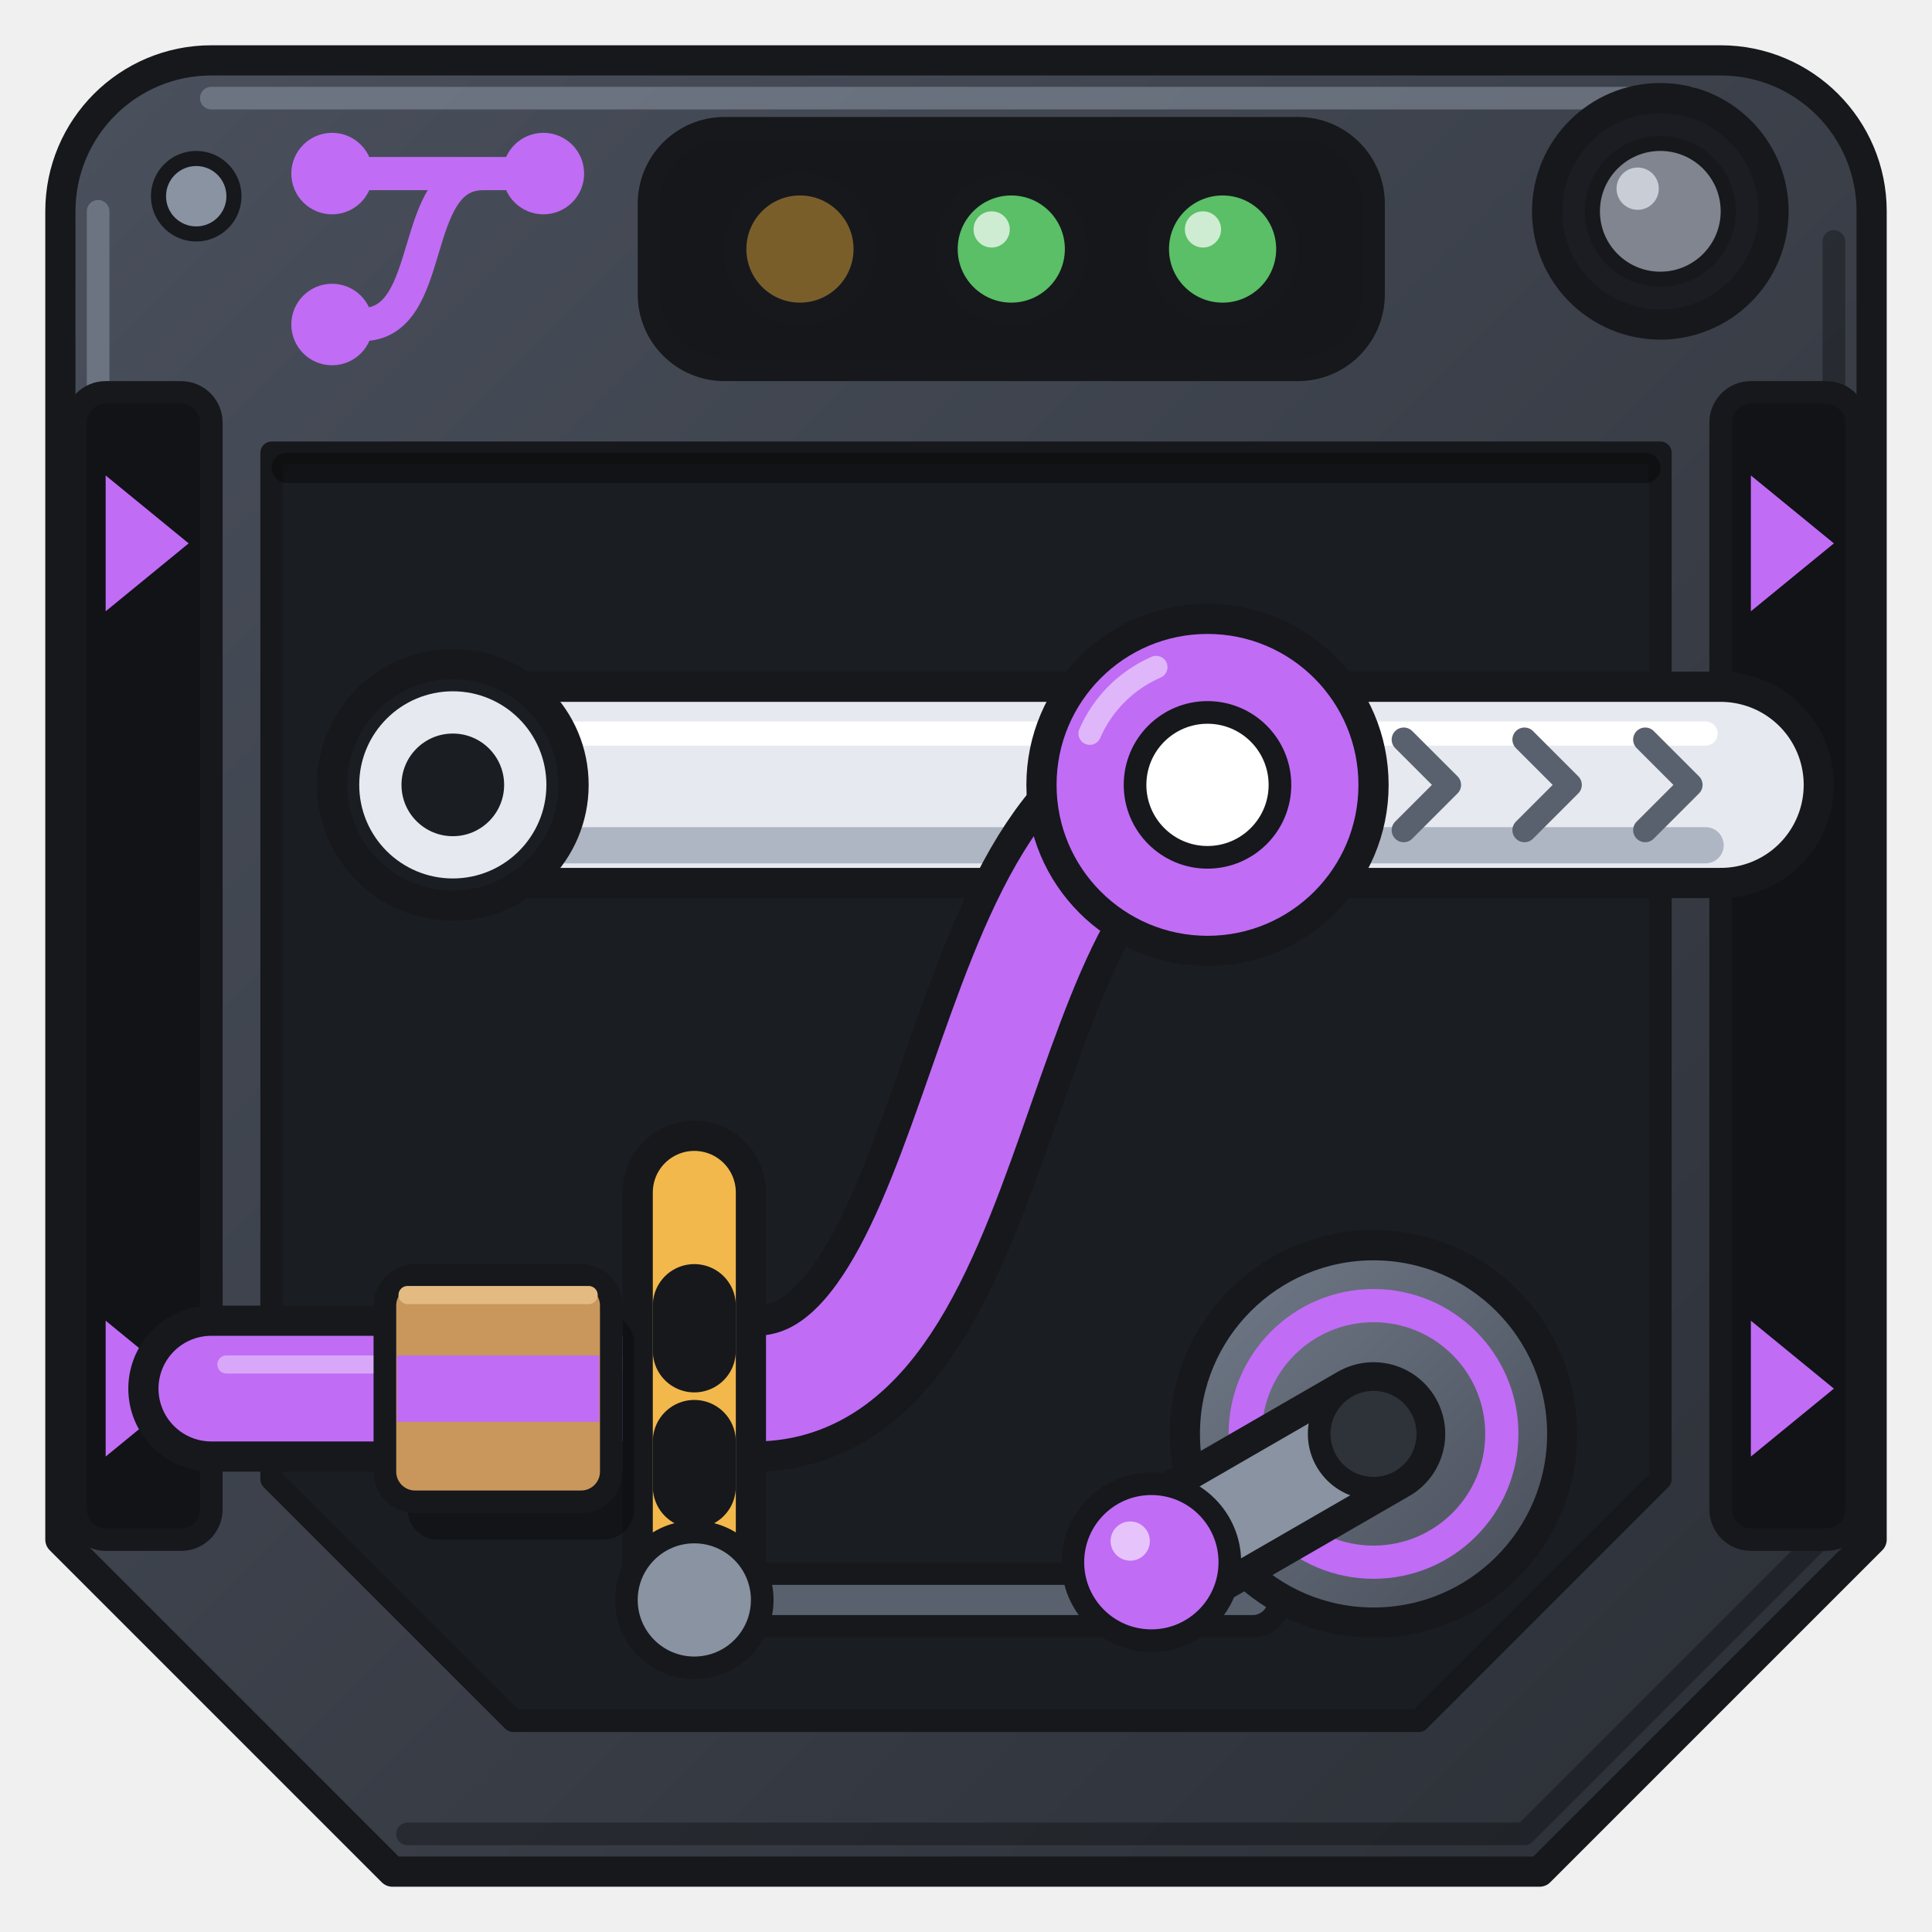
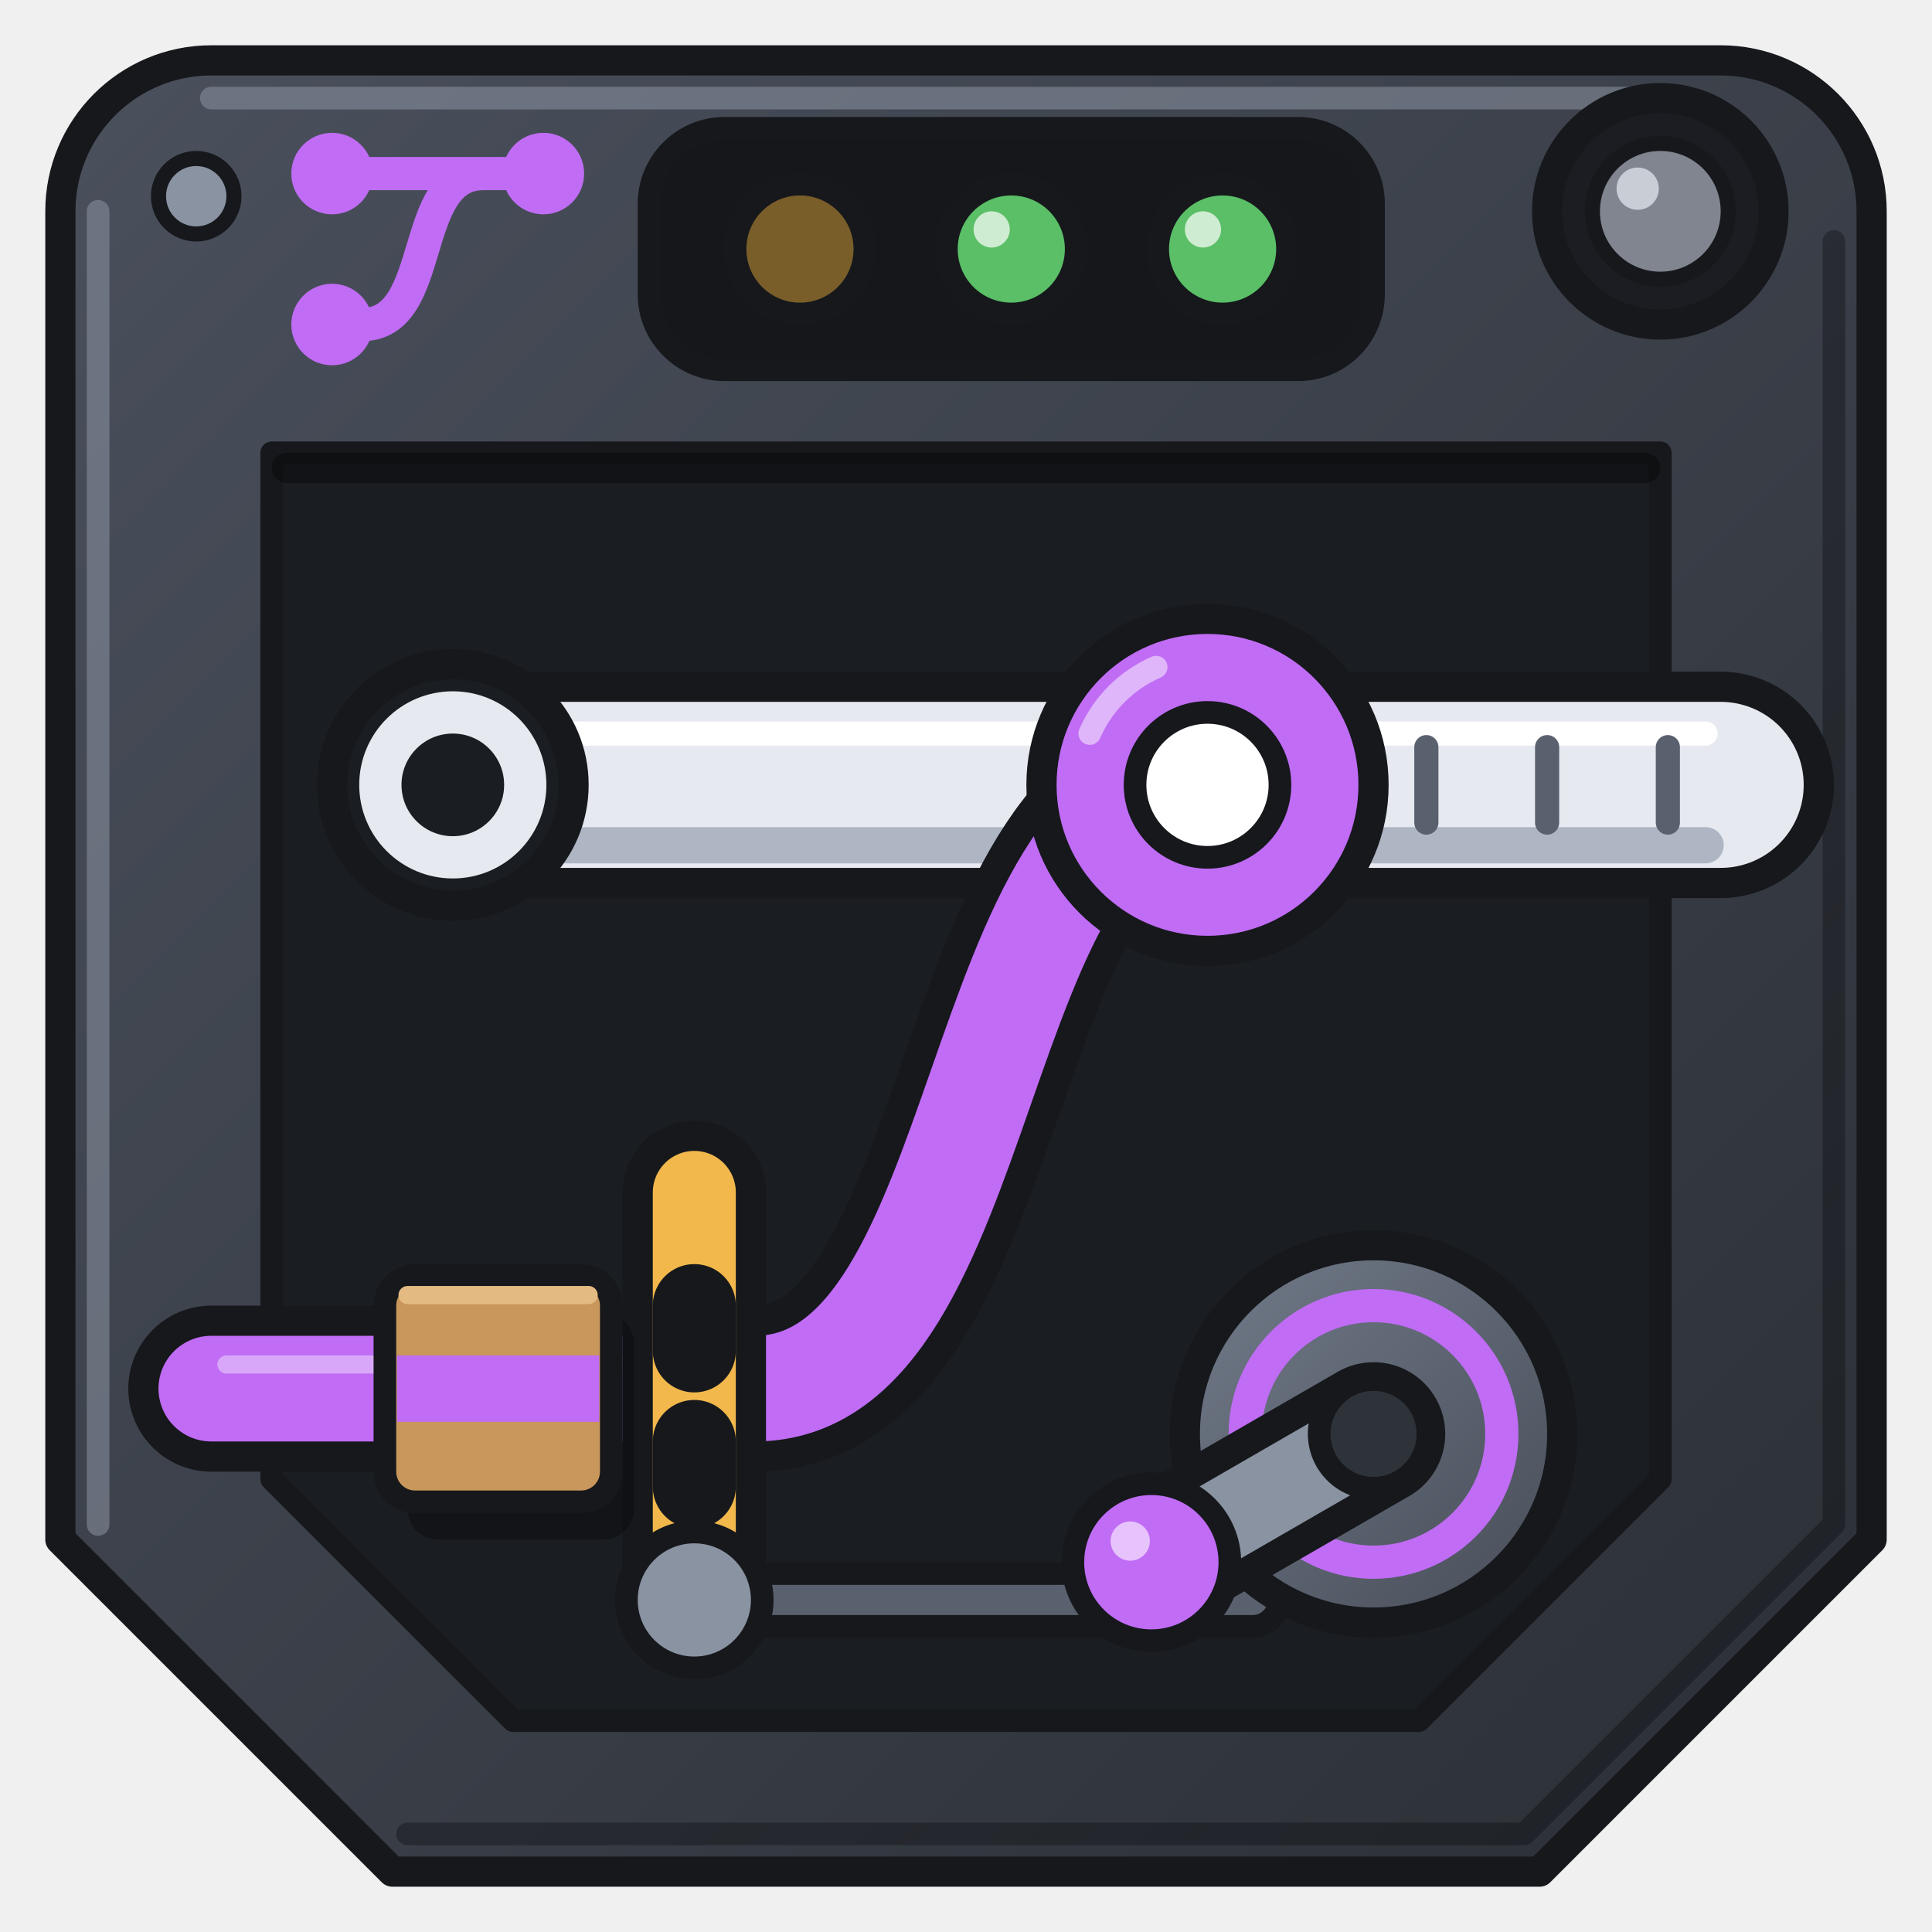
<svg xmlns="http://www.w3.org/2000/svg" width="128" height="128" viewBox="0 0 128 128">
  <defs>
    <linearGradient id="gb" x1="0" y1="0" x2="1" y2="1">
      <stop offset="0" stop-color="#4A505C" />
      <stop offset="1" stop-color="#2B2F36" />
    </linearGradient>
    <linearGradient id="gs" x1="0" y1="0" x2="1" y2="1">
      <stop offset="0" stop-color="#727B8A" />
      <stop offset="1" stop-color="#474D58" />
    </linearGradient>
  </defs>
  <path d="M14,4 H114 A10,10 0 0 1 124,14 V102 L102,124 H26 L4,102 V14 A10,10 0 0 1 14,4 Z" fill="url(#gb)" stroke="#16181C" stroke-width="2" stroke-linejoin="round" stroke-linecap="round" />
  <path d="M14,6.5 H112 M6.5,14 V101" fill="none" stroke="#8A93A2" stroke-width="1.5" stroke-linejoin="round" stroke-linecap="round" opacity="0.55" />
  <path d="M27,121.5 H101 M121.5,16 V101 M101,121.5 L121.5,101" fill="none" stroke="#000000" stroke-width="1.5" stroke-linejoin="round" stroke-linecap="round" opacity="0.3" />
  <circle cx="13" cy="13" r="2.5" fill="#8A93A2" stroke="#16181C" stroke-width="1" stroke-linejoin="round" stroke-linecap="round" />
-   <rect x="5" y="26" width="9" height="76" rx="2" fill="#111316" stroke="#16181C" stroke-width="1.5" stroke-linejoin="round" stroke-linecap="round" />
-   <path d="M7,31.5 L12.5,36 L7,40.5 Z" fill="#C06CF5" />
-   <path d="M7,87.5 L12.5,92 L7,96.5 Z" fill="#C06CF5" />
-   <rect x="114" y="26" width="9" height="76" rx="2" fill="#111316" stroke="#16181C" stroke-width="1.5" stroke-linejoin="round" stroke-linecap="round" />
-   <path d="M116,31.5 L121.5,36 L116,40.5 Z" fill="#C06CF5" />
-   <path d="M116,87.5 L121.5,92 L116,96.5 Z" fill="#C06CF5" />
  <path d="M22,11.5 H36 M22,21.5 H24 C29,21.5 27,11.5 32,11.5" fill="none" stroke="#C06CF5" stroke-width="2.2" stroke-linejoin="round" stroke-linecap="round" />
  <circle cx="22" cy="11.5" r="2.7" fill="#C06CF5" />
  <circle cx="22" cy="21.5" r="2.7" fill="#C06CF5" />
  <circle cx="36" cy="11.5" r="2.7" fill="#C06CF5" />
  <rect x="43" y="8.5" width="48" height="16" rx="5" fill="#15171A" stroke="#16181C" stroke-width="1.5" stroke-linejoin="round" stroke-linecap="round" />
  <circle cx="53" cy="16.5" r="4.3" fill="#7A5E2A" stroke="#16181C" stroke-width="1.5" stroke-linejoin="round" stroke-linecap="round" />
  <circle cx="67" cy="16.5" r="4.3" fill="#5ABF66" stroke="#16181C" stroke-width="1.5" stroke-linejoin="round" stroke-linecap="round" />
  <circle cx="65.7" cy="15.2" r="1.2" fill="#FFFFFF" opacity="0.7" />
  <circle cx="81" cy="16.5" r="4.3" fill="#5ABF66" stroke="#16181C" stroke-width="1.5" stroke-linejoin="round" stroke-linecap="round" />
  <circle cx="79.7" cy="15.2" r="1.2" fill="#FFFFFF" opacity="0.7" />
  <path d="M18,30 L110,30 L110,98 L94,114 L34,114 L18,98 Z" fill="#1A1D22" stroke="#16181C" stroke-width="1.5" stroke-linejoin="round" stroke-linecap="round" />
  <path d="M19,31 H109" fill="none" stroke="#000000" stroke-width="2" stroke-linejoin="round" stroke-linecap="round" opacity="0.35" />
  <path d="M30,52 L114,52" fill="none" stroke="#16181C" stroke-width="15" stroke-linejoin="round" stroke-linecap="round" />
  <path d="M30,52 L114,52" fill="none" stroke="#E6E9EF" stroke-width="11" stroke-linejoin="round" stroke-linecap="round" />
  <path d="M30,48.6 L113,48.6" fill="none" stroke="#FFFFFF" stroke-width="1.6" stroke-linejoin="round" stroke-linecap="round" />
  <path d="M30,56 L113,56" fill="none" stroke="#AEB6C4" stroke-width="2.4" stroke-linejoin="round" stroke-linecap="round" />
-   <path d="M93,49 L96,52 L93,55" fill="none" stroke="#5A616E" stroke-width="1.6" stroke-linejoin="round" stroke-linecap="round" />
-   <path d="M101,49 L104,52 L101,55" fill="none" stroke="#5A616E" stroke-width="1.6" stroke-linejoin="round" stroke-linecap="round" />
-   <path d="M109,49 L112,52 L109,55" fill="none" stroke="#5A616E" stroke-width="1.6" stroke-linejoin="round" stroke-linecap="round" />
+   <path d="M94.5,49.5 L94.5,54.5" fill="none" stroke="#5A616E" stroke-width="1.6" stroke-linejoin="round" stroke-linecap="round" />
+   <path d="M102.5,49.5 L102.5,54.5" fill="none" stroke="#5A616E" stroke-width="1.6" stroke-linejoin="round" stroke-linecap="round" />
+   <path d="M110.5,49.5 L110.5,54.5" fill="none" stroke="#5A616E" stroke-width="1.6" stroke-linejoin="round" stroke-linecap="round" />
  <circle cx="30" cy="52" r="8" fill="#1A1D22" stroke="#16181C" stroke-width="2" stroke-linejoin="round" stroke-linecap="round" />
  <circle cx="30" cy="52" r="4.8" fill="none" stroke="#E6E9EF" stroke-width="2.8" stroke-linejoin="round" stroke-linecap="round" />
  <path d="M14,92 H50 C66,92 64,52 80,52" fill="none" stroke="#16181C" stroke-width="11" stroke-linejoin="round" stroke-linecap="round" />
  <path d="M14,92 H50 C66,92 64,52 80,52" fill="none" stroke="#C06CF5" stroke-width="7" stroke-linejoin="round" stroke-linecap="round" />
  <path d="M15,90.4 H50" fill="none" stroke="#FFFFFF" stroke-width="1.2" stroke-linejoin="round" stroke-linecap="round" opacity="0.4" />
  <circle cx="80" cy="52" r="11" fill="#C06CF5" stroke="#16181C" stroke-width="2" stroke-linejoin="round" stroke-linecap="round" />
  <circle cx="80" cy="52" r="4.8" fill="#FFFFFF" stroke="#16181C" stroke-width="1.5" stroke-linejoin="round" stroke-linecap="round" />
  <path d="M72.2,48.6 A8.5,8.5 0 0 1 76.6,44.2" fill="none" stroke="#FFFFFF" stroke-width="1.5" stroke-linejoin="round" stroke-linecap="round" opacity="0.5" />
  <path d="M46,106 L83,106" fill="none" stroke="#16181C" stroke-width="5" stroke-linejoin="round" stroke-linecap="round" />
  <path d="M46,106 L83,106" fill="none" stroke="#5A616E" stroke-width="2" stroke-linejoin="round" stroke-linecap="round" />
  <path d="M46,106 L46,79" fill="none" stroke="#16181C" stroke-width="9.5" stroke-linejoin="round" stroke-linecap="round" />
  <path d="M46,106 L46,79" fill="none" stroke="#F2B84C" stroke-width="5.5" stroke-linejoin="round" stroke-linecap="round" />
  <path d="M46,98.5 L46,95.5" fill="none" stroke="#16181C" stroke-width="5.5" stroke-linejoin="round" stroke-linecap="round" />
  <path d="M46,89.5 L46,86.5" fill="none" stroke="#16181C" stroke-width="5.5" stroke-linejoin="round" stroke-linecap="round" />
  <circle cx="46" cy="106" r="4.5" fill="#8A93A2" stroke="#16181C" stroke-width="1.5" stroke-linejoin="round" stroke-linecap="round" />
  <circle cx="91" cy="95" r="12.5" fill="url(#gs)" stroke="#16181C" stroke-width="2" stroke-linejoin="round" stroke-linecap="round" />
  <circle cx="91" cy="95" r="8.5" fill="none" stroke="#C06CF5" stroke-width="2.2" stroke-linejoin="round" stroke-linecap="round" />
  <path d="M91,95 L76.28,103.5" fill="none" stroke="#16181C" stroke-width="9.5" stroke-linejoin="round" stroke-linecap="round" />
  <path d="M91,95 L76.28,103.5" fill="none" stroke="#8A93A2" stroke-width="5.5" stroke-linejoin="round" stroke-linecap="round" />
  <circle cx="76.28" cy="103.5" r="5.2" fill="#C06CF5" stroke="#16181C" stroke-width="1.5" stroke-linejoin="round" stroke-linecap="round" />
  <circle cx="74.88" cy="102.1" r="1.3" fill="#FFFFFF" opacity="0.6" />
  <circle cx="91" cy="95" r="3.6" fill="#2E3239" stroke="#16181C" stroke-width="1.5" stroke-linejoin="round" stroke-linecap="round" />
  <rect x="27" y="87" width="15" height="15" rx="2" fill="#000000" opacity="0.3" />
  <g transform="translate(33 92)">
    <rect x="-7.5" y="-7.5" width="15" height="15" rx="2" fill="#C9975B" stroke="#16181C" stroke-width="1.5" stroke-linejoin="round" stroke-linecap="round" />
    <rect x="-6.7" y="-2.2" width="13.4" height="4.4" fill="#C06CF5" />
    <path d="M-6,-6.2 H6" fill="none" stroke="#E3BB82" stroke-width="1.2" stroke-linejoin="round" stroke-linecap="round" />
  </g>
  <circle cx="110" cy="14" r="7.5" fill="#1B1D22" stroke="#16181C" stroke-width="2" stroke-linejoin="round" stroke-linecap="round" />
  <circle cx="110" cy="14" r="4.5" fill="#80858F" stroke="#16181C" stroke-width="1" stroke-linejoin="round" stroke-linecap="round" />
  <circle cx="108.5" cy="12.5" r="1.4" fill="#C9CED6" />
</svg>
